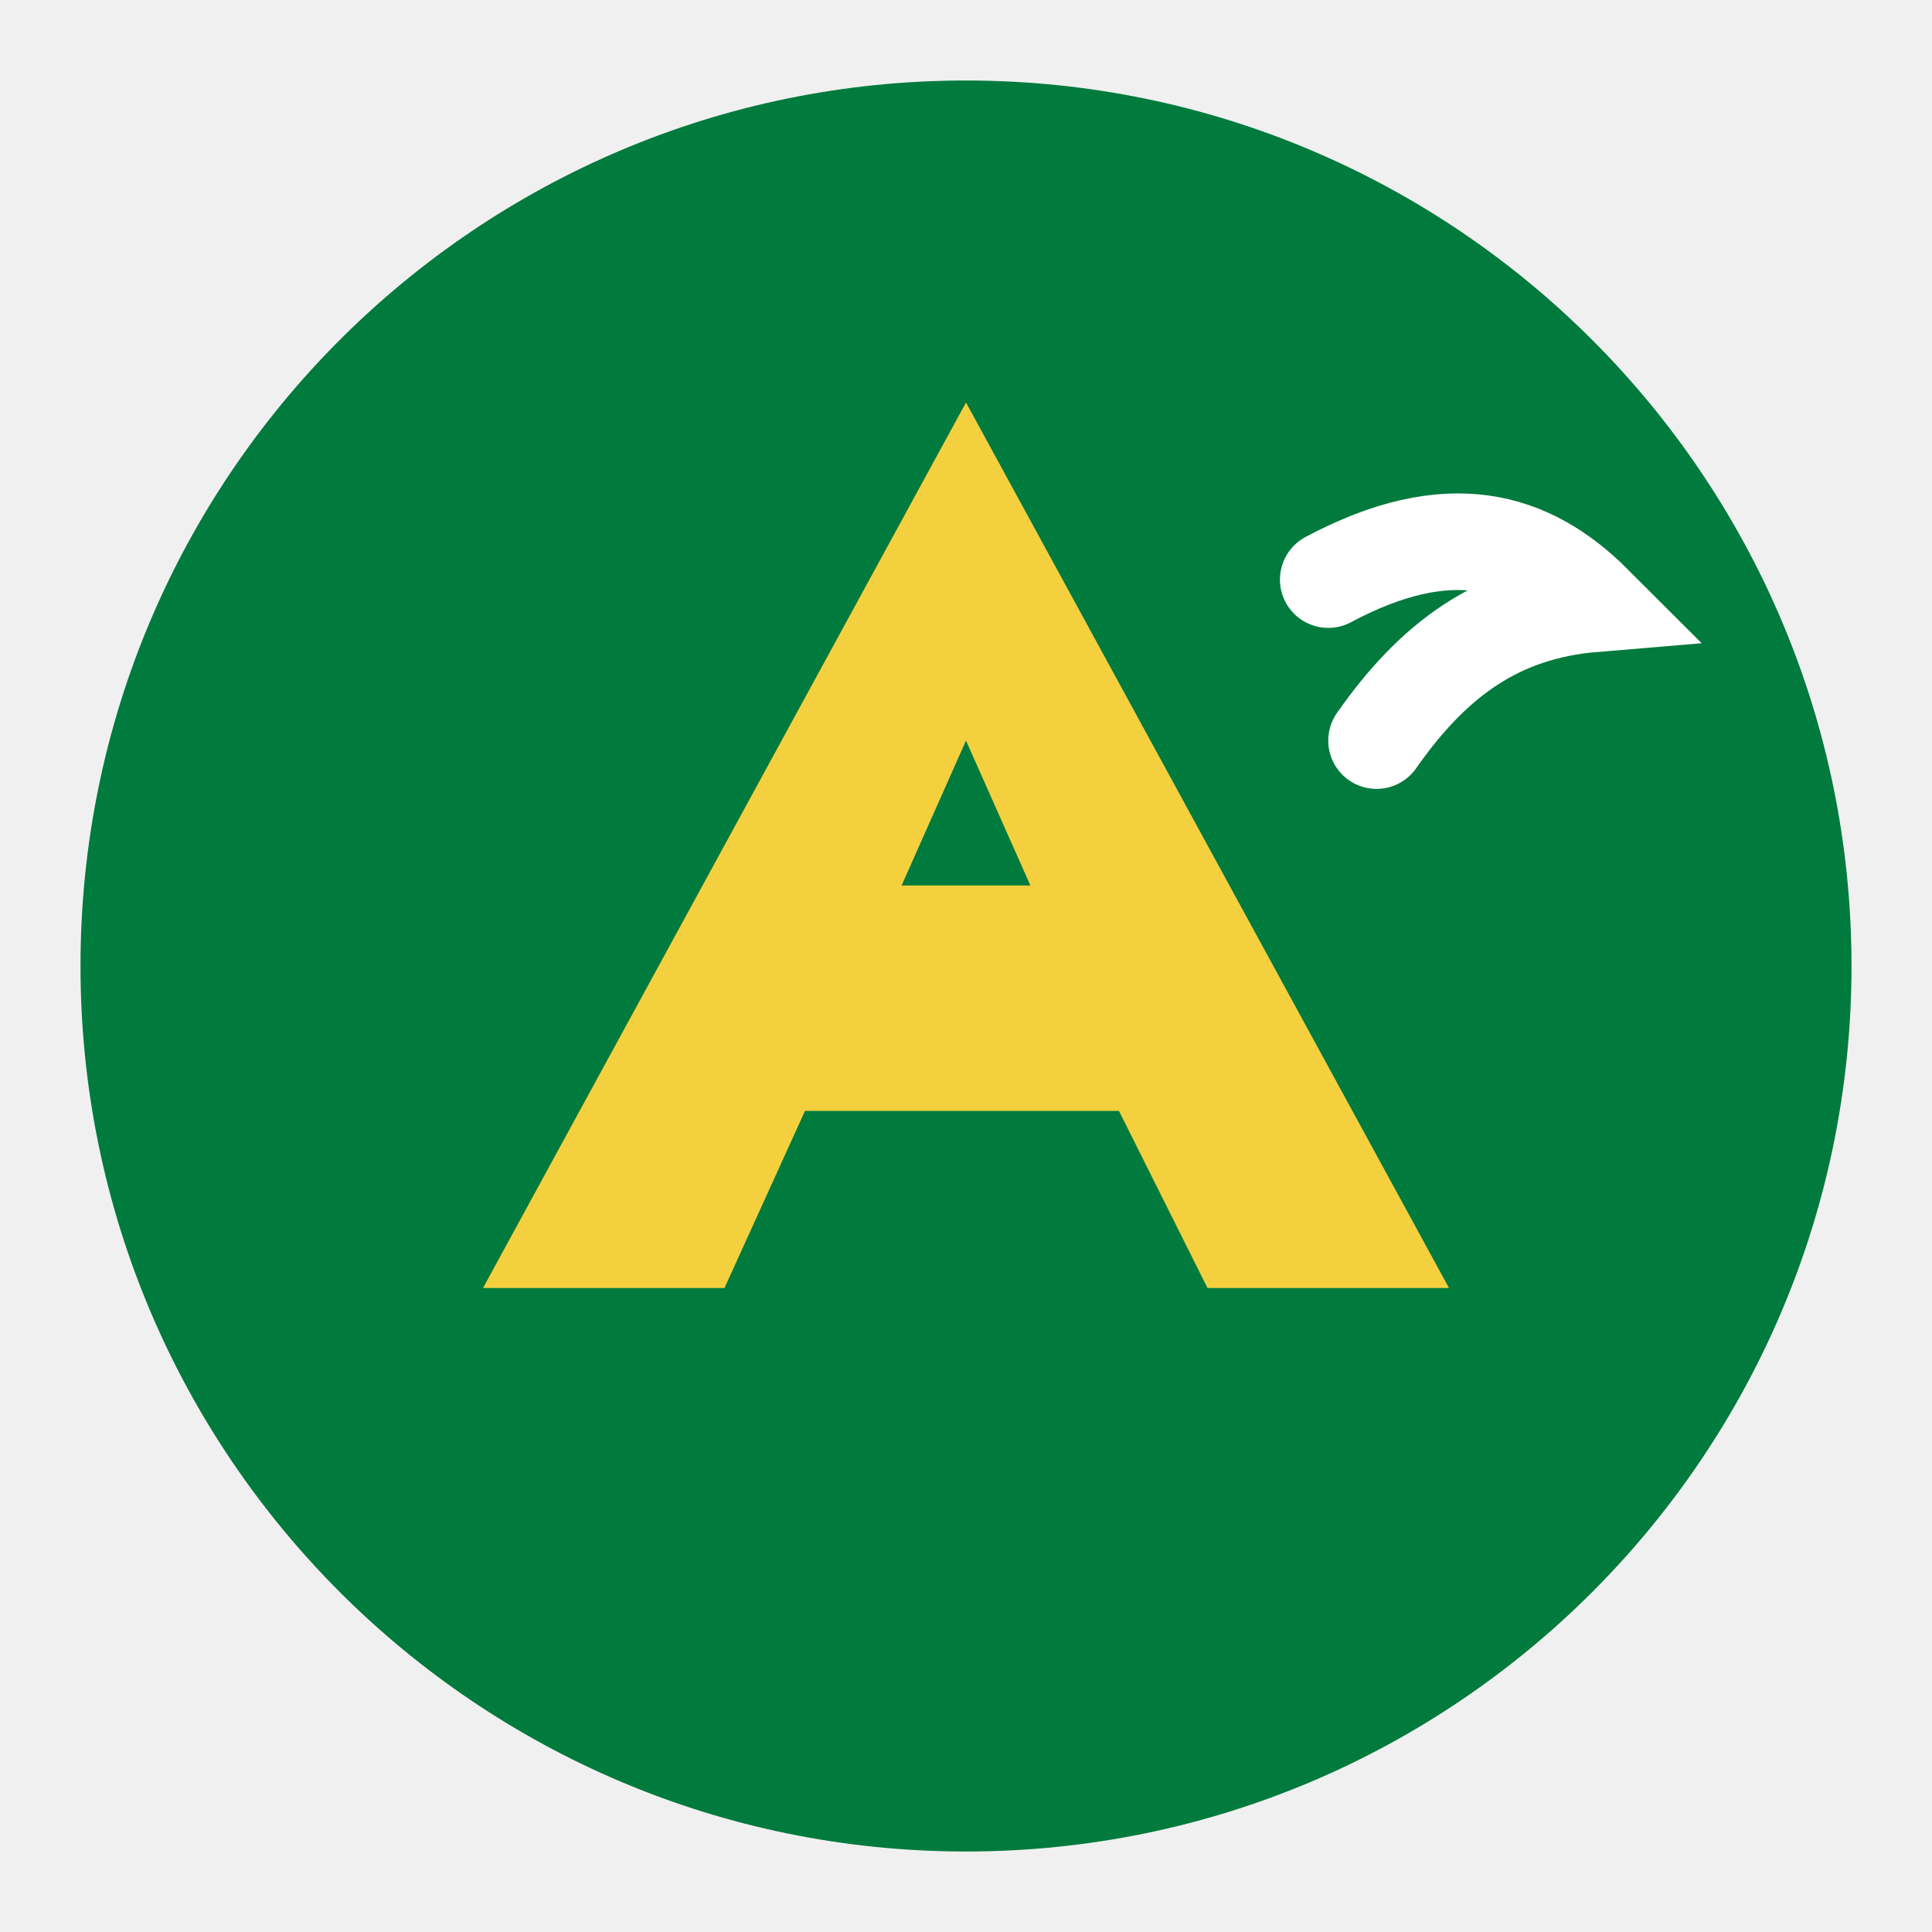
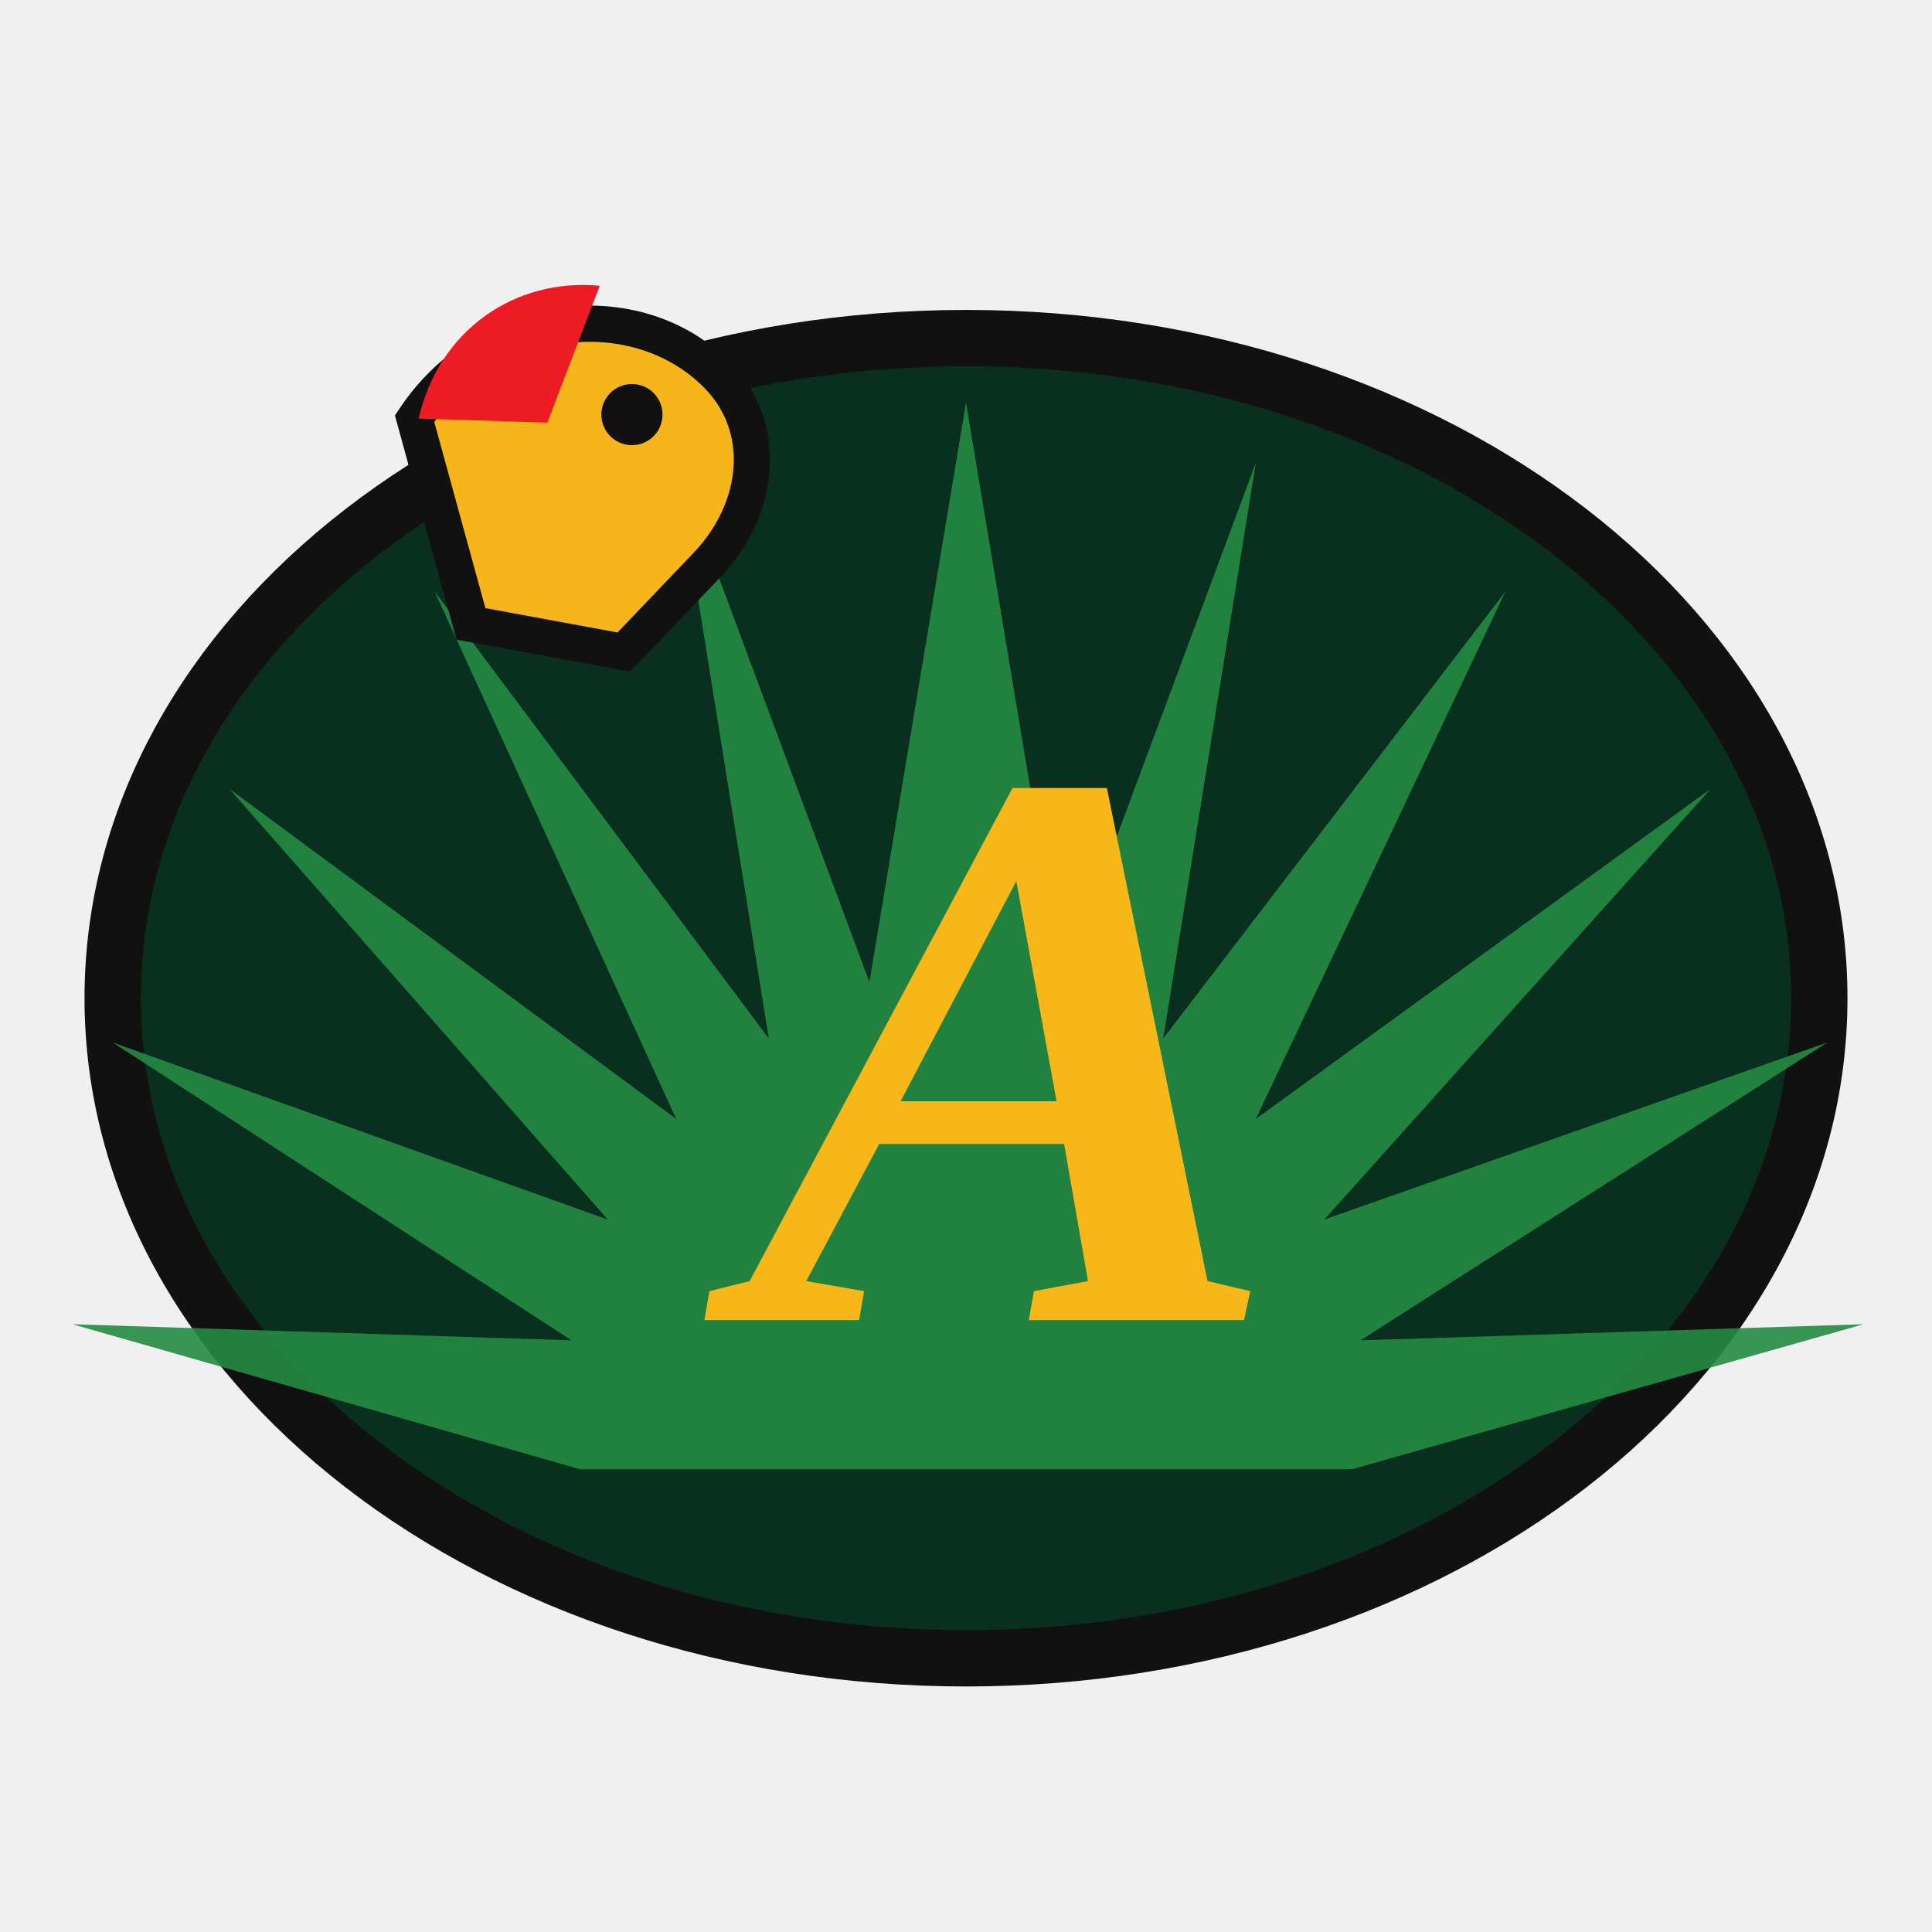
<svg xmlns="http://www.w3.org/2000/svg" viewBox="0 0 24 24">
-   <circle cx="12" cy="12" fill="#007A3D" r="11" />
-   <path d="M6 16 12 5l6 11h-3l-1.1-2.2H10L9 16H6zm5.2-5h1.6L12 9.2 11.2 11z" fill="#F4D03F" />
-   <path d="M16.5 7.2c1.5-.8 2.5-.5 3.3.3-1.2.1-2 .7-2.7 1.7" fill="none" stroke="#FFFFFF" stroke-linecap="round" stroke-width="1.2" />
+   <ellipse cx="12" cy="12.4" rx="10.6" ry="8.2" fill="#092f1f" stroke="#111" stroke-width=".7" />
+   <g fill="#248b42" opacity=".9">
+     <path d="m12 5 1.2 7.2 2.4-6.45-1.15 7.15 4.25-5.55-3.1 6.55 5.65-4.1-4.8 5.35 6.25-2.2-5.8 3.7 6.25-.2-6.35 1.8H7.2L.9 16.45l6.2.2-5.7-3.7 6.15 2.2-4.7-5.35 5.55 4.1-3-6.55 4.15 5.55L8.4 5.75l2.4 6.45z" />
+   </g>
+   <path d="M5.15 5.2c.9-1.35 2.75-1.55 3.75-.55.65.65.55 1.65-.1 2.35l-1.05 1.1-1.9-.35-.7-2.55z" fill="#f5b51b" stroke="#111" stroke-width=".45" />
+   <path d="M5.2 5.2c.25-1.1 1.2-1.75 2.25-1.65L6.8 5.25z" fill="#ed1c24" />
+   <circle cx="7.85" cy="5.15" r=".38" fill="#111" />
+   <text x="12.6" y="16.4" fill="#f7b719" font-family="Georgia, 'Times New Roman', serif" font-size="10" font-style="italic" font-weight="800" text-anchor="middle">A</text>
</svg>
